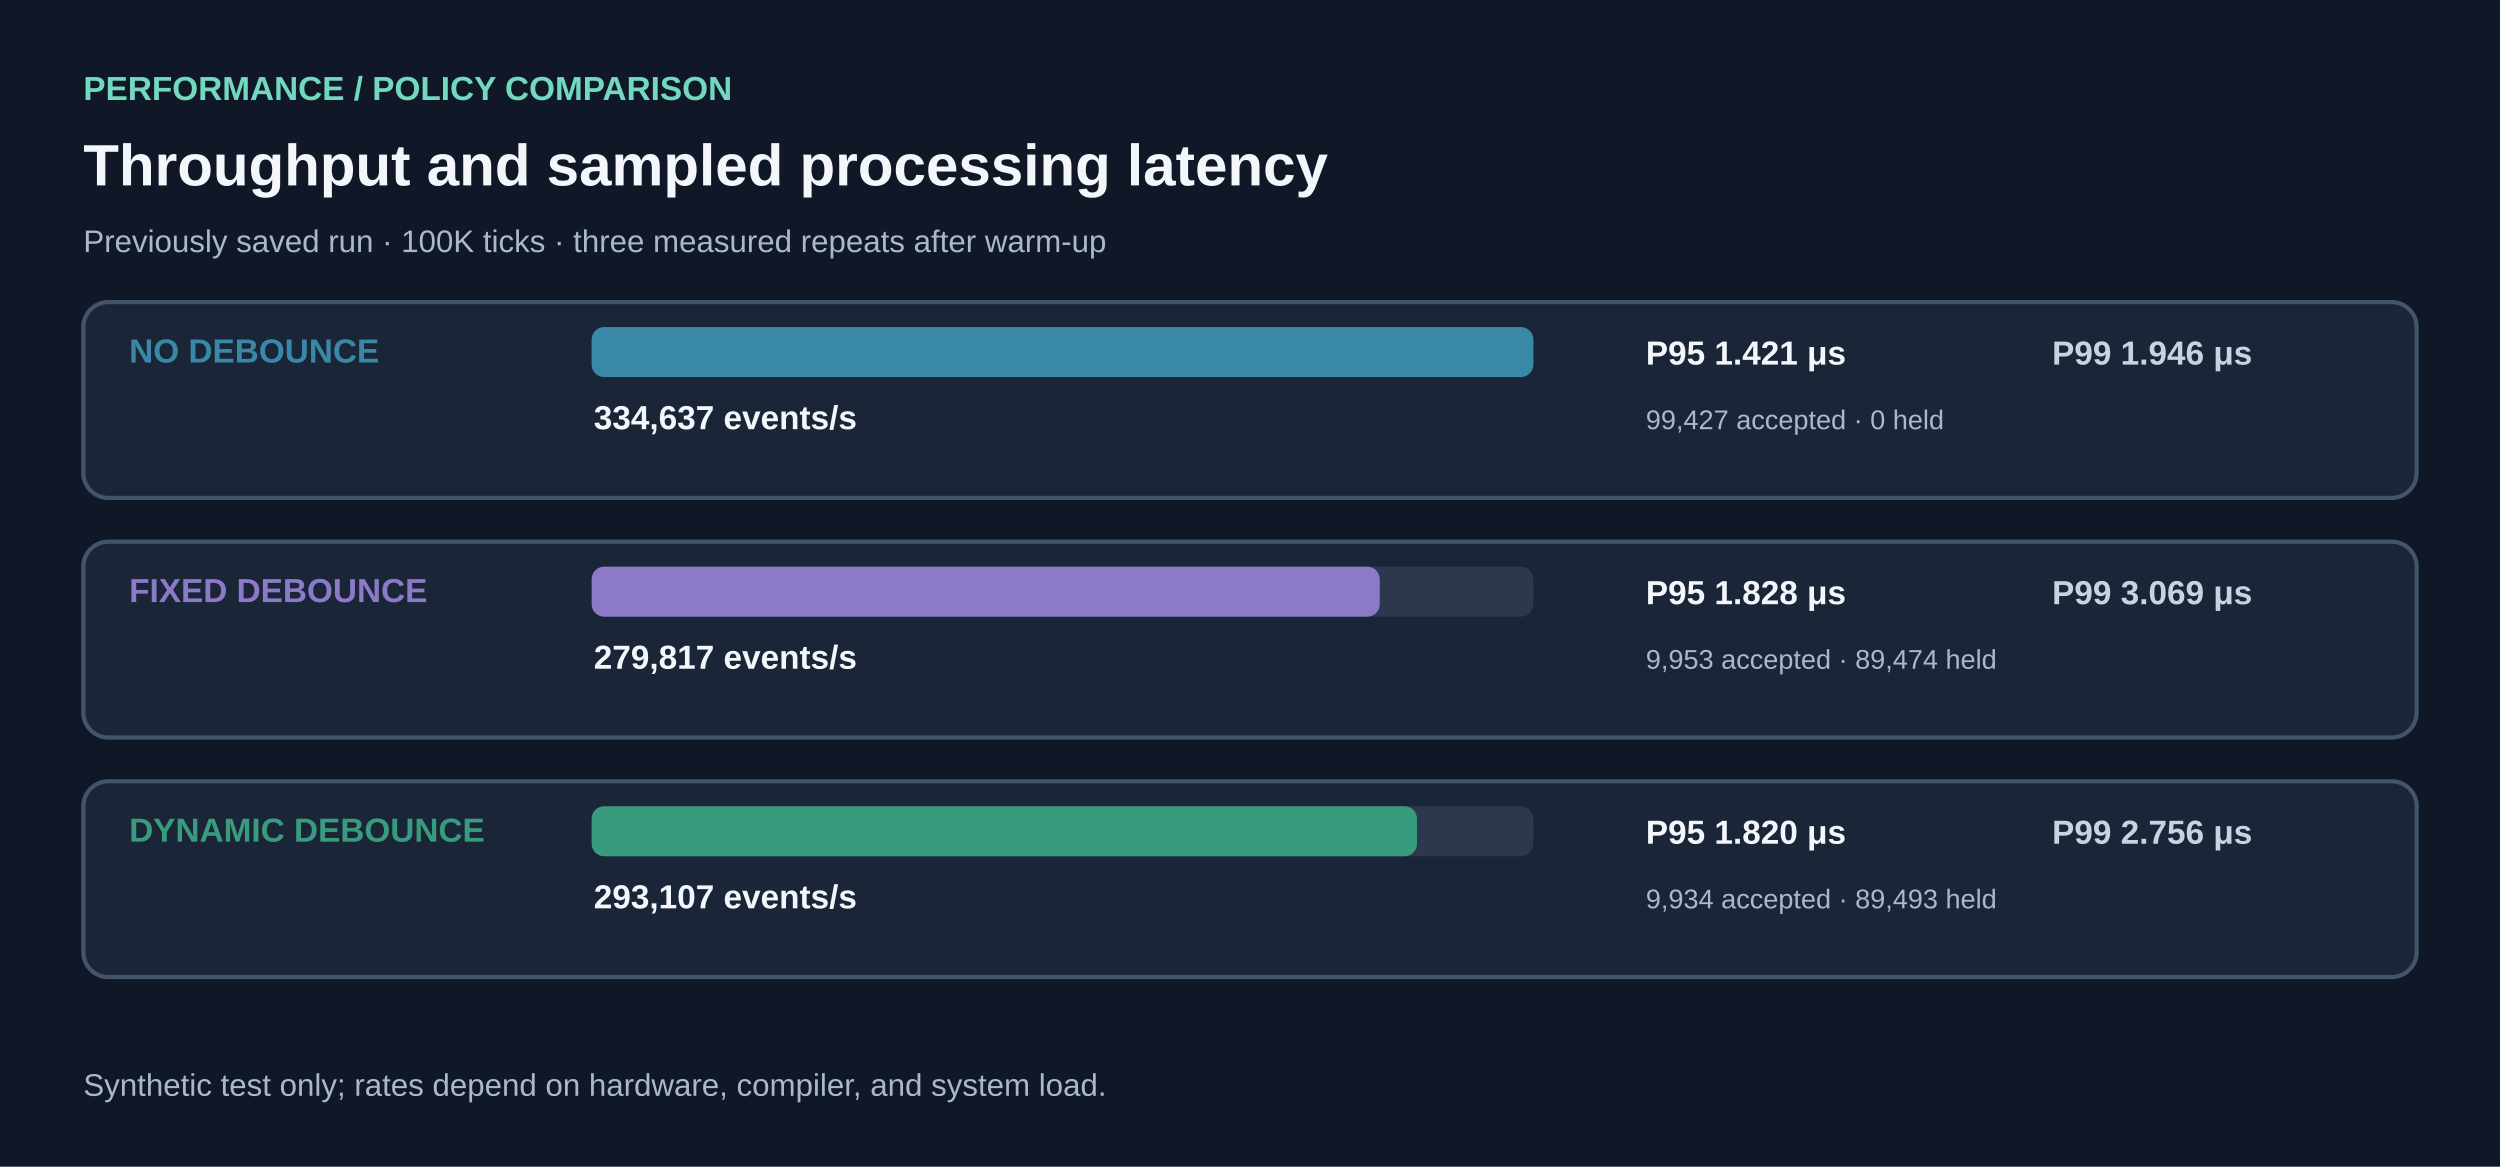
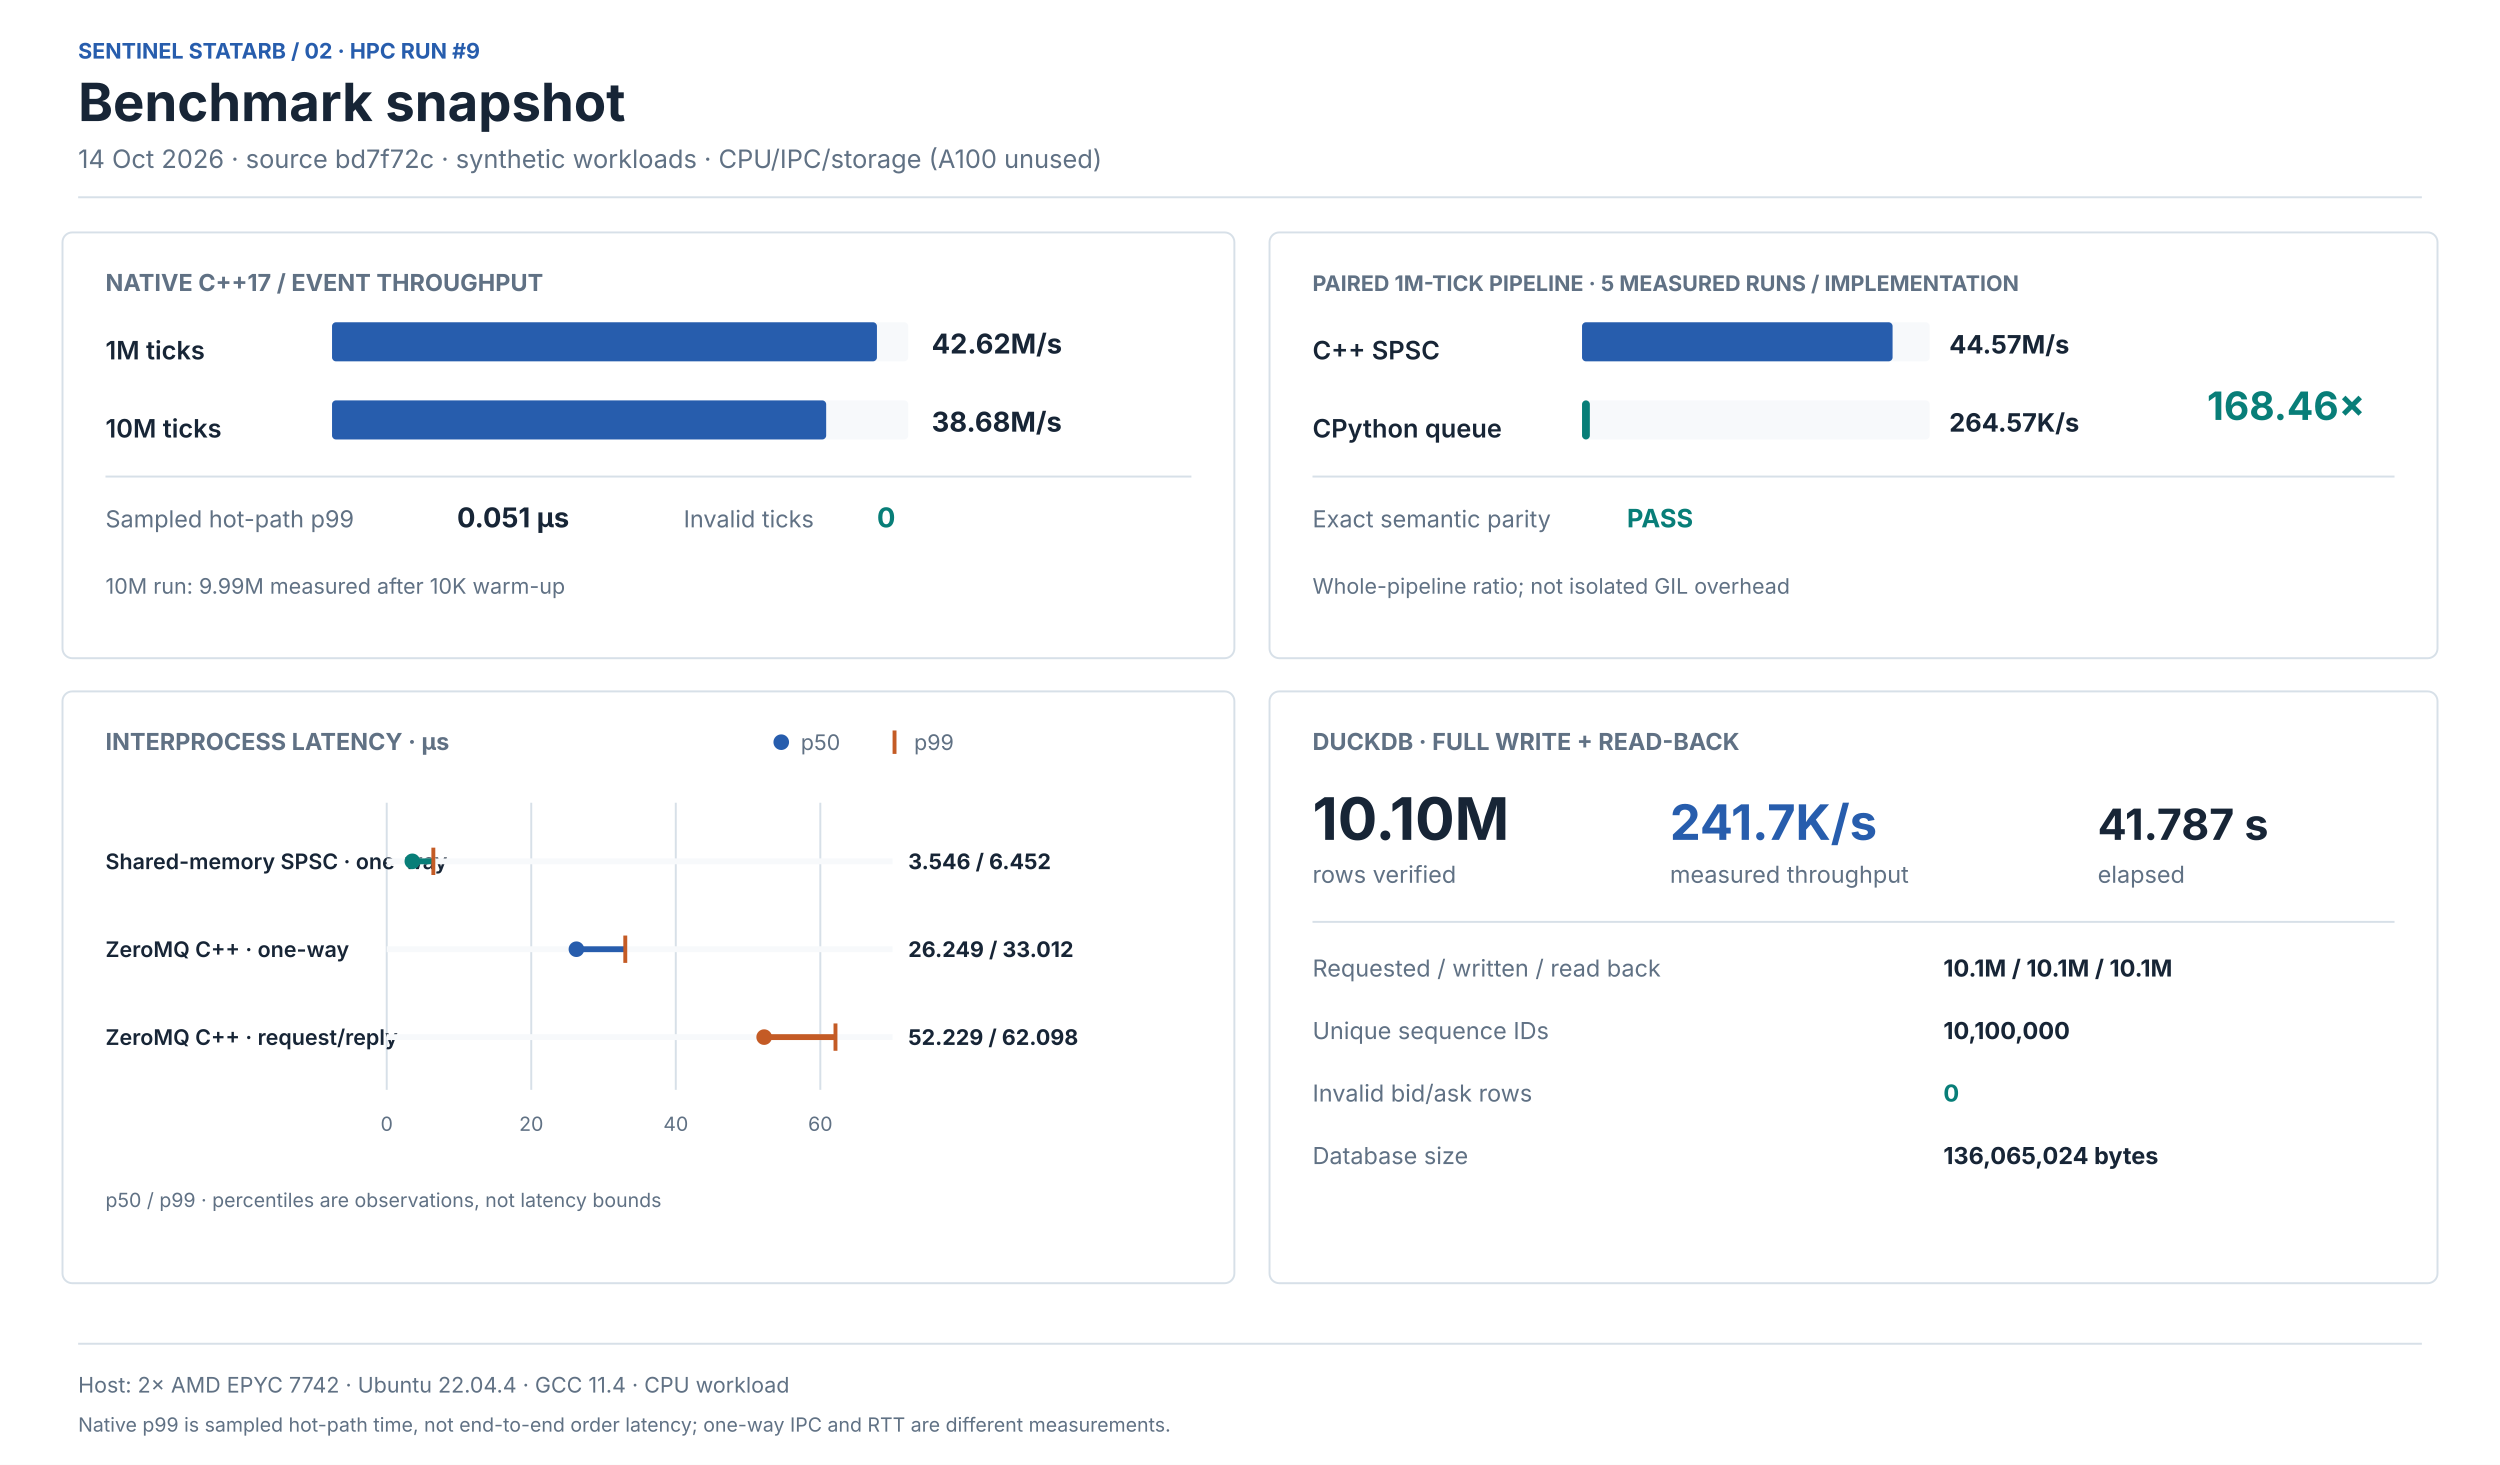
- <svg xmlns="http://www.w3.org/2000/svg" width="1200" height="560" viewBox="0 0 1200 560">
-   <rect width="1200" height="560" fill="#101827" />
-   <text x="40" y="48" font-family="Arial,sans-serif" font-size="16" font-weight="700" fill="#72d9be">PERFORMANCE / POLICY COMPARISON</text>
-   <text x="40" y="89" font-family="Arial,sans-serif" font-size="28" font-weight="700" fill="#f3f6fb">Throughput and sampled processing latency</text>
-   <text x="40" y="121" font-family="Arial,sans-serif" font-size="15" font-weight="400" fill="#aab8ce">Previously saved run · 100K ticks · three measured repeats after warm-up</text>
-   <rect x="40" y="145" width="1120" height="94" rx="12" fill="#1a2638" stroke="#44546a" stroke-width="2" />
-   <text x="62" y="174" font-family="Arial,sans-serif" font-size="16" font-weight="700" fill="#3988a8">NO DEBOUNCE</text>
-   <rect x="285" y="158" width="450" height="22" rx="5" fill="#2b384d" stroke="#2b384d" stroke-width="2" />
-   <rect x="285" y="158" width="450" height="22" rx="5" fill="#3988a8" stroke="#3988a8" stroke-width="2" />
-   <text x="285" y="206" font-family="Arial,sans-serif" font-size="16" font-weight="700" fill="#f3f6fb">334,637 events/s</text>
-   <text x="790" y="175" font-family="Arial,sans-serif" font-size="16" font-weight="700" fill="#f3f6fb">P95 1.421 μs</text>
-   <text x="985" y="175" font-family="Arial,sans-serif" font-size="16" font-weight="700" fill="#c8d2e1">P99 1.946 μs</text>
-   <text x="790" y="206" font-family="Arial,sans-serif" font-size="13" font-weight="400" fill="#aab8ce">99,427 accepted · 0 held</text>
-   <rect x="40" y="260" width="1120" height="94" rx="12" fill="#1a2638" stroke="#44546a" stroke-width="2" />
-   <text x="62" y="289" font-family="Arial,sans-serif" font-size="16" font-weight="700" fill="#8c79c8">FIXED DEBOUNCE</text>
-   <rect x="285" y="273" width="450" height="22" rx="5" fill="#2b384d" stroke="#2b384d" stroke-width="2" />
-   <rect x="285" y="273" width="376.281" height="22" rx="5" fill="#8c79c8" stroke="#8c79c8" stroke-width="2" />
-   <text x="285" y="321" font-family="Arial,sans-serif" font-size="16" font-weight="700" fill="#f3f6fb">279,817 events/s</text>
-   <text x="790" y="290" font-family="Arial,sans-serif" font-size="16" font-weight="700" fill="#f3f6fb">P95 1.828 μs</text>
-   <text x="985" y="290" font-family="Arial,sans-serif" font-size="16" font-weight="700" fill="#c8d2e1">P99 3.069 μs</text>
-   <text x="790" y="321" font-family="Arial,sans-serif" font-size="13" font-weight="400" fill="#aab8ce">9,953 accepted · 89,474 held</text>
-   <rect x="40" y="375" width="1120" height="94" rx="12" fill="#1a2638" stroke="#44546a" stroke-width="2" />
-   <text x="62" y="404" font-family="Arial,sans-serif" font-size="16" font-weight="700" fill="#399b7d">DYNAMIC DEBOUNCE</text>
-   <rect x="285" y="388" width="450" height="22" rx="5" fill="#2b384d" stroke="#2b384d" stroke-width="2" />
-   <rect x="285" y="388" width="394.153" height="22" rx="5" fill="#399b7d" stroke="#399b7d" stroke-width="2" />
-   <text x="285" y="436" font-family="Arial,sans-serif" font-size="16" font-weight="700" fill="#f3f6fb">293,107 events/s</text>
-   <text x="790" y="405" font-family="Arial,sans-serif" font-size="16" font-weight="700" fill="#f3f6fb">P95 1.820 μs</text>
-   <text x="985" y="405" font-family="Arial,sans-serif" font-size="16" font-weight="700" fill="#c8d2e1">P99 2.756 μs</text>
-   <text x="790" y="436" font-family="Arial,sans-serif" font-size="13" font-weight="400" fill="#aab8ce">9,934 accepted · 89,493 held</text>
-   <text x="40" y="526" font-family="Arial,sans-serif" font-size="15" font-weight="400" fill="#aab8ce">Synthetic test only; rates depend on hardware, compiler, and system load.</text>
+ <svg xmlns="http://www.w3.org/2000/svg" width="1280" height="750" viewBox="0 0 1280 750">
+   <defs>
+     <marker id="arrow" markerWidth="7" markerHeight="7" refX="5" refY="3.5" orient="auto">
+       <path d="M0,0 L6,3.5 L0,7 Z" fill="#8291a2" />
+     </marker>
+   </defs>
+   <rect x="0" y="0" width="1280" height="750" rx="0" fill="#ffffff" stroke="#ffffff" stroke-width="0" />
+   <rect x="0" y="0" width="1280" height="1" rx="0" fill="#ffffff" stroke="#ffffff" stroke-width="0" />
+   <text x="40" y="30" font-family="Inter,Arial,sans-serif" font-size="11" font-weight="700" fill="#275dad" text-anchor="start">SENTINEL STATARB / 02 · HPC RUN #9</text>
+   <text x="40" y="62" font-family="Inter,Arial,sans-serif" font-size="27" font-weight="700" fill="#172536" text-anchor="start">Benchmark snapshot</text>
+   <text x="40" y="86" font-family="Inter,Arial,sans-serif" font-size="13" font-weight="400" fill="#607184" text-anchor="start">14 Oct 2026 · source bd7f72c · synthetic workloads · CPU/IPC/storage (A100 unused)</text>
+   <line x1="40" y1="101" x2="1240" y2="101" stroke="#d7e0e8" stroke-width="1" />
+   <rect x="32" y="119" width="600" height="218" rx="5" fill="#ffffff" stroke="#d7e0e8" stroke-width="1" />
+   <text x="54" y="149" font-family="Inter,Arial,sans-serif" font-size="12" font-weight="700" fill="#607184" text-anchor="start">NATIVE C++17 / EVENT THROUGHPUT</text>
+   <text x="54" y="184" font-family="Inter,Arial,sans-serif" font-size="13" font-weight="600" fill="#172536" text-anchor="start">1M ticks</text>
+   <rect x="170" y="165" width="295" height="20" rx="2" fill="#f7f9fb" stroke="#f7f9fb" stroke-width="0" />
+   <rect x="170" y="165" width="279" height="20" rx="2" fill="#275dad" stroke="#275dad" stroke-width="0" />
+   <text x="477" y="181" font-family="Inter,Arial,sans-serif" font-size="14" font-weight="700" fill="#172536" text-anchor="start">42.62M/s</text>
+   <text x="54" y="224" font-family="Inter,Arial,sans-serif" font-size="13" font-weight="600" fill="#172536" text-anchor="start">10M ticks</text>
+   <rect x="170" y="205" width="295" height="20" rx="2" fill="#f7f9fb" stroke="#f7f9fb" stroke-width="0" />
+   <rect x="170" y="205" width="253" height="20" rx="2" fill="#275dad" stroke="#275dad" stroke-width="0" />
+   <text x="477" y="221" font-family="Inter,Arial,sans-serif" font-size="14" font-weight="700" fill="#172536" text-anchor="start">38.68M/s</text>
+   <line x1="54" y1="244" x2="610" y2="244" stroke="#d7e0e8" stroke-width="1" />
+   <text x="54" y="270" font-family="Inter,Arial,sans-serif" font-size="12" font-weight="400" fill="#607184" text-anchor="start">Sampled hot-path p99</text>
+   <text x="234" y="270" font-family="Inter,Arial,sans-serif" font-size="14" font-weight="700" fill="#172536" text-anchor="start">0.051 μs</text>
+   <text x="350" y="270" font-family="Inter,Arial,sans-serif" font-size="12" font-weight="400" fill="#607184" text-anchor="start">Invalid ticks</text>
+   <text x="449" y="270" font-family="Inter,Arial,sans-serif" font-size="14" font-weight="700" fill="#087e78" text-anchor="start">0</text>
+   <text x="54" y="304" font-family="Inter,Arial,sans-serif" font-size="11" font-weight="400" fill="#607184" text-anchor="start">10M run: 9.99M measured after 10K warm-up</text>
+   <rect x="650" y="119" width="598" height="218" rx="5" fill="#ffffff" stroke="#d7e0e8" stroke-width="1" />
+   <text x="672" y="149" font-family="Inter,Arial,sans-serif" font-size="11" font-weight="700" fill="#607184" text-anchor="start">PAIRED 1M-TICK PIPELINE · 5 MEASURED RUNS / IMPLEMENTATION</text>
+   <text x="672" y="184" font-family="Inter,Arial,sans-serif" font-size="13" font-weight="600" fill="#172536" text-anchor="start">C++ SPSC</text>
+   <rect x="810" y="165" width="178" height="20" rx="2" fill="#f7f9fb" stroke="#f7f9fb" stroke-width="0" />
+   <rect x="810" y="165" width="159" height="20" rx="2" fill="#275dad" stroke="#275dad" stroke-width="0" />
+   <text x="998" y="181" font-family="Inter,Arial,sans-serif" font-size="13" font-weight="700" fill="#172536" text-anchor="start">44.57M/s</text>
+   <text x="672" y="224" font-family="Inter,Arial,sans-serif" font-size="13" font-weight="600" fill="#172536" text-anchor="start">CPython queue</text>
+   <rect x="810" y="205" width="178" height="20" rx="2" fill="#f7f9fb" stroke="#f7f9fb" stroke-width="0" />
+   <rect x="810" y="205" width="4" height="20" rx="2" fill="#087e78" stroke="#087e78" stroke-width="0" />
+   <text x="998" y="221" font-family="Inter,Arial,sans-serif" font-size="13" font-weight="700" fill="#172536" text-anchor="start">264.57K/s</text>
+   <text x="1130" y="215" font-family="Inter,Arial,sans-serif" font-size="20" font-weight="700" fill="#087e78" text-anchor="start">168.46×</text>
+   <line x1="672" y1="244" x2="1226" y2="244" stroke="#d7e0e8" stroke-width="1" />
+   <text x="672" y="270" font-family="Inter,Arial,sans-serif" font-size="12" font-weight="400" fill="#607184" text-anchor="start">Exact semantic parity</text>
+   <text x="833" y="270" font-family="Inter,Arial,sans-serif" font-size="13" font-weight="700" fill="#087e78" text-anchor="start">PASS</text>
+   <text x="672" y="304" font-family="Inter,Arial,sans-serif" font-size="11" font-weight="400" fill="#607184" text-anchor="start">Whole-pipeline ratio; not isolated GIL overhead</text>
+   <rect x="32" y="354" width="600" height="303" rx="5" fill="#ffffff" stroke="#d7e0e8" stroke-width="1" />
+   <text x="54" y="384" font-family="Inter,Arial,sans-serif" font-size="12" font-weight="700" fill="#607184" text-anchor="start">INTERPROCESS LATENCY · μs</text>
+   <circle cx="400" cy="380" r="4" fill="#275dad" />
+   <text x="410" y="384" font-family="Inter,Arial,sans-serif" font-size="11" font-weight="400" fill="#607184" text-anchor="start">p50</text>
+   <line x1="458" y1="374" x2="458" y2="386" stroke="#c45b25" stroke-width="2" />
+   <text x="468" y="384" font-family="Inter,Arial,sans-serif" font-size="11" font-weight="400" fill="#607184" text-anchor="start">p99</text>
+   <line x1="198" y1="411" x2="198" y2="558" stroke="#d7e0e8" stroke-width="1" />
+   <text x="198" y="579" font-family="Inter,Arial,sans-serif" font-size="10" font-weight="400" fill="#607184" text-anchor="middle">0</text>
+   <line x1="272" y1="411" x2="272" y2="558" stroke="#d7e0e8" stroke-width="1" />
+   <text x="272" y="579" font-family="Inter,Arial,sans-serif" font-size="10" font-weight="400" fill="#607184" text-anchor="middle">20</text>
+   <line x1="346" y1="411" x2="346" y2="558" stroke="#d7e0e8" stroke-width="1" />
+   <text x="346" y="579" font-family="Inter,Arial,sans-serif" font-size="10" font-weight="400" fill="#607184" text-anchor="middle">40</text>
+   <line x1="420" y1="411" x2="420" y2="558" stroke="#d7e0e8" stroke-width="1" />
+   <text x="420" y="579" font-family="Inter,Arial,sans-serif" font-size="10" font-weight="400" fill="#607184" text-anchor="middle">60</text>
+   <text x="54" y="445" font-family="Inter,Arial,sans-serif" font-size="11" font-weight="600" fill="#172536" text-anchor="start">Shared-memory SPSC · one-way</text>
+   <line x1="198" y1="441" x2="457" y2="441" stroke="#f7f9fb" stroke-width="3" />
+   <line x1="211.12" y1="441" x2="221.872" y2="441" stroke="#087e78" stroke-width="3" />
+   <circle cx="211.12" cy="441" r="4" fill="#087e78" />
+   <line x1="221.872" y1="434" x2="221.872" y2="448" stroke="#c45b25" stroke-width="2" />
+   <text x="465" y="445" font-family="Inter,Arial,sans-serif" font-size="11" font-weight="700" fill="#172536" text-anchor="start">3.546 / 6.452</text>
+   <text x="54" y="490" font-family="Inter,Arial,sans-serif" font-size="11" font-weight="600" fill="#172536" text-anchor="start">ZeroMQ C++ · one-way</text>
+   <line x1="198" y1="486" x2="457" y2="486" stroke="#f7f9fb" stroke-width="3" />
+   <line x1="295.121" y1="486" x2="320.144" y2="486" stroke="#275dad" stroke-width="3" />
+   <circle cx="295.121" cy="486" r="4" fill="#275dad" />
+   <line x1="320.144" y1="479" x2="320.144" y2="493" stroke="#c45b25" stroke-width="2" />
+   <text x="465" y="490" font-family="Inter,Arial,sans-serif" font-size="11" font-weight="700" fill="#172536" text-anchor="start">26.249 / 33.012</text>
+   <text x="54" y="535" font-family="Inter,Arial,sans-serif" font-size="11" font-weight="600" fill="#172536" text-anchor="start">ZeroMQ C++ · request/reply</text>
+   <line x1="198" y1="531" x2="457" y2="531" stroke="#f7f9fb" stroke-width="3" />
+   <line x1="391.247" y1="531" x2="427.763" y2="531" stroke="#c45b25" stroke-width="3" />
+   <circle cx="391.247" cy="531" r="4" fill="#c45b25" />
+   <line x1="427.763" y1="524" x2="427.763" y2="538" stroke="#c45b25" stroke-width="2" />
+   <text x="465" y="535" font-family="Inter,Arial,sans-serif" font-size="11" font-weight="700" fill="#172536" text-anchor="start">52.229 / 62.098</text>
+   <text x="54" y="618" font-family="Inter,Arial,sans-serif" font-size="10" font-weight="400" fill="#607184" text-anchor="start">p50 / p99 · percentiles are observations, not latency bounds</text>
+   <rect x="650" y="354" width="598" height="303" rx="5" fill="#ffffff" stroke="#d7e0e8" stroke-width="1" />
+   <text x="672" y="384" font-family="Inter,Arial,sans-serif" font-size="12" font-weight="700" fill="#607184" text-anchor="start">DUCKDB · FULL WRITE + READ-BACK</text>
+   <text x="672" y="430" font-family="Inter,Arial,sans-serif" font-size="30" font-weight="700" fill="#172536" text-anchor="start">10.10M</text>
+   <text x="672" y="452" font-family="Inter,Arial,sans-serif" font-size="12" font-weight="400" fill="#607184" text-anchor="start">rows verified</text>
+   <text x="855" y="430" font-family="Inter,Arial,sans-serif" font-size="25" font-weight="700" fill="#275dad" text-anchor="start">241.7K/s</text>
+   <text x="855" y="452" font-family="Inter,Arial,sans-serif" font-size="12" font-weight="400" fill="#607184" text-anchor="start">measured throughput</text>
+   <text x="1074" y="430" font-family="Inter,Arial,sans-serif" font-size="22" font-weight="700" fill="#172536" text-anchor="start">41.787 s</text>
+   <text x="1074" y="452" font-family="Inter,Arial,sans-serif" font-size="12" font-weight="400" fill="#607184" text-anchor="start">elapsed</text>
+   <line x1="672" y1="472" x2="1226" y2="472" stroke="#d7e0e8" stroke-width="1" />
+   <text x="672" y="500" font-family="Inter,Arial,sans-serif" font-size="12" font-weight="400" fill="#607184" text-anchor="start">Requested / written / read back</text>
+   <text x="995" y="500" font-family="Inter,Arial,sans-serif" font-size="12" font-weight="700" fill="#172536" text-anchor="start">10.1M / 10.1M / 10.1M</text>
+   <text x="672" y="532" font-family="Inter,Arial,sans-serif" font-size="12" font-weight="400" fill="#607184" text-anchor="start">Unique sequence IDs</text>
+   <text x="995" y="532" font-family="Inter,Arial,sans-serif" font-size="12" font-weight="700" fill="#172536" text-anchor="start">10,100,000</text>
+   <text x="672" y="564" font-family="Inter,Arial,sans-serif" font-size="12" font-weight="400" fill="#607184" text-anchor="start">Invalid bid/ask rows</text>
+   <text x="995" y="564" font-family="Inter,Arial,sans-serif" font-size="12" font-weight="700" fill="#087e78" text-anchor="start">0</text>
+   <text x="672" y="596" font-family="Inter,Arial,sans-serif" font-size="12" font-weight="400" fill="#607184" text-anchor="start">Database size</text>
+   <text x="995" y="596" font-family="Inter,Arial,sans-serif" font-size="12" font-weight="700" fill="#172536" text-anchor="start">136,065,024 bytes</text>
+   <line x1="40" y1="688" x2="1240" y2="688" stroke="#d7e0e8" stroke-width="1" />
+   <text x="40" y="713" font-family="Inter,Arial,sans-serif" font-size="11" font-weight="400" fill="#607184" text-anchor="start">Host: 2× AMD EPYC 7742 · Ubuntu 22.04.4 · GCC 11.4 · CPU workload</text>
+   <text x="40" y="733" font-family="Inter,Arial,sans-serif" font-size="10" font-weight="400" fill="#607184" text-anchor="start">Native p99 is sampled hot-path time, not end-to-end order latency; one-way IPC and RTT are different measurements.</text>
</svg>
